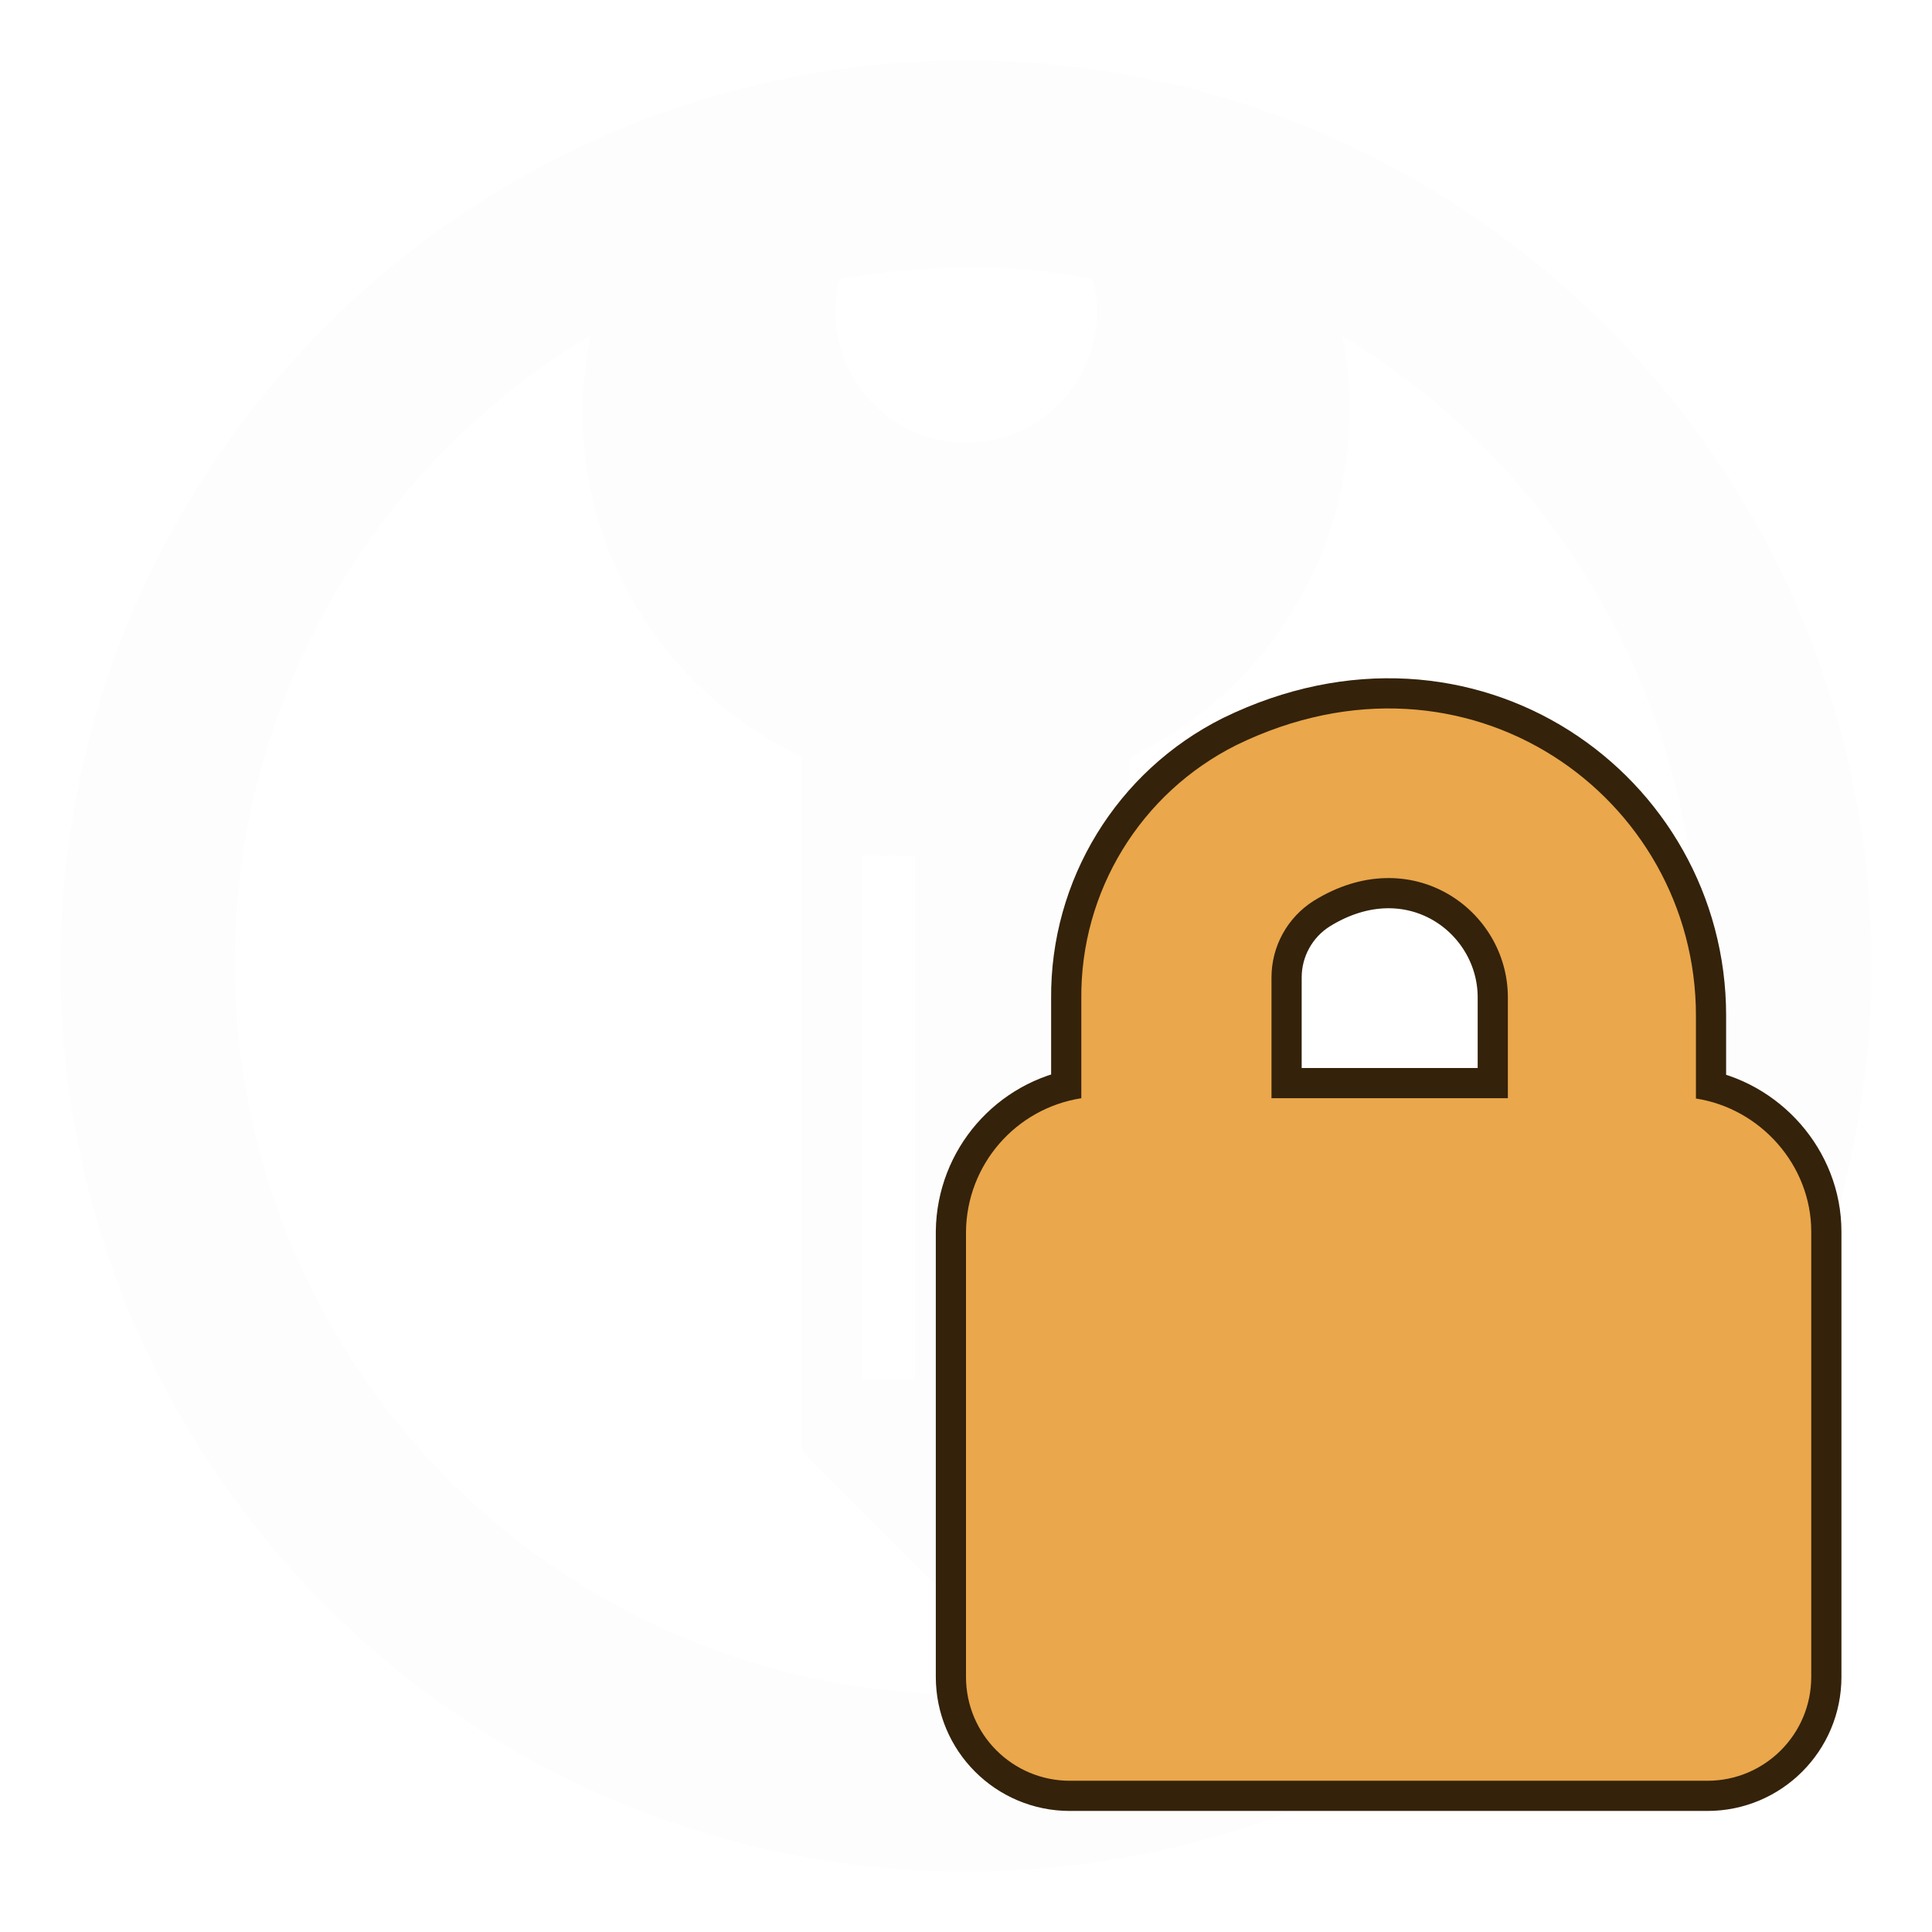
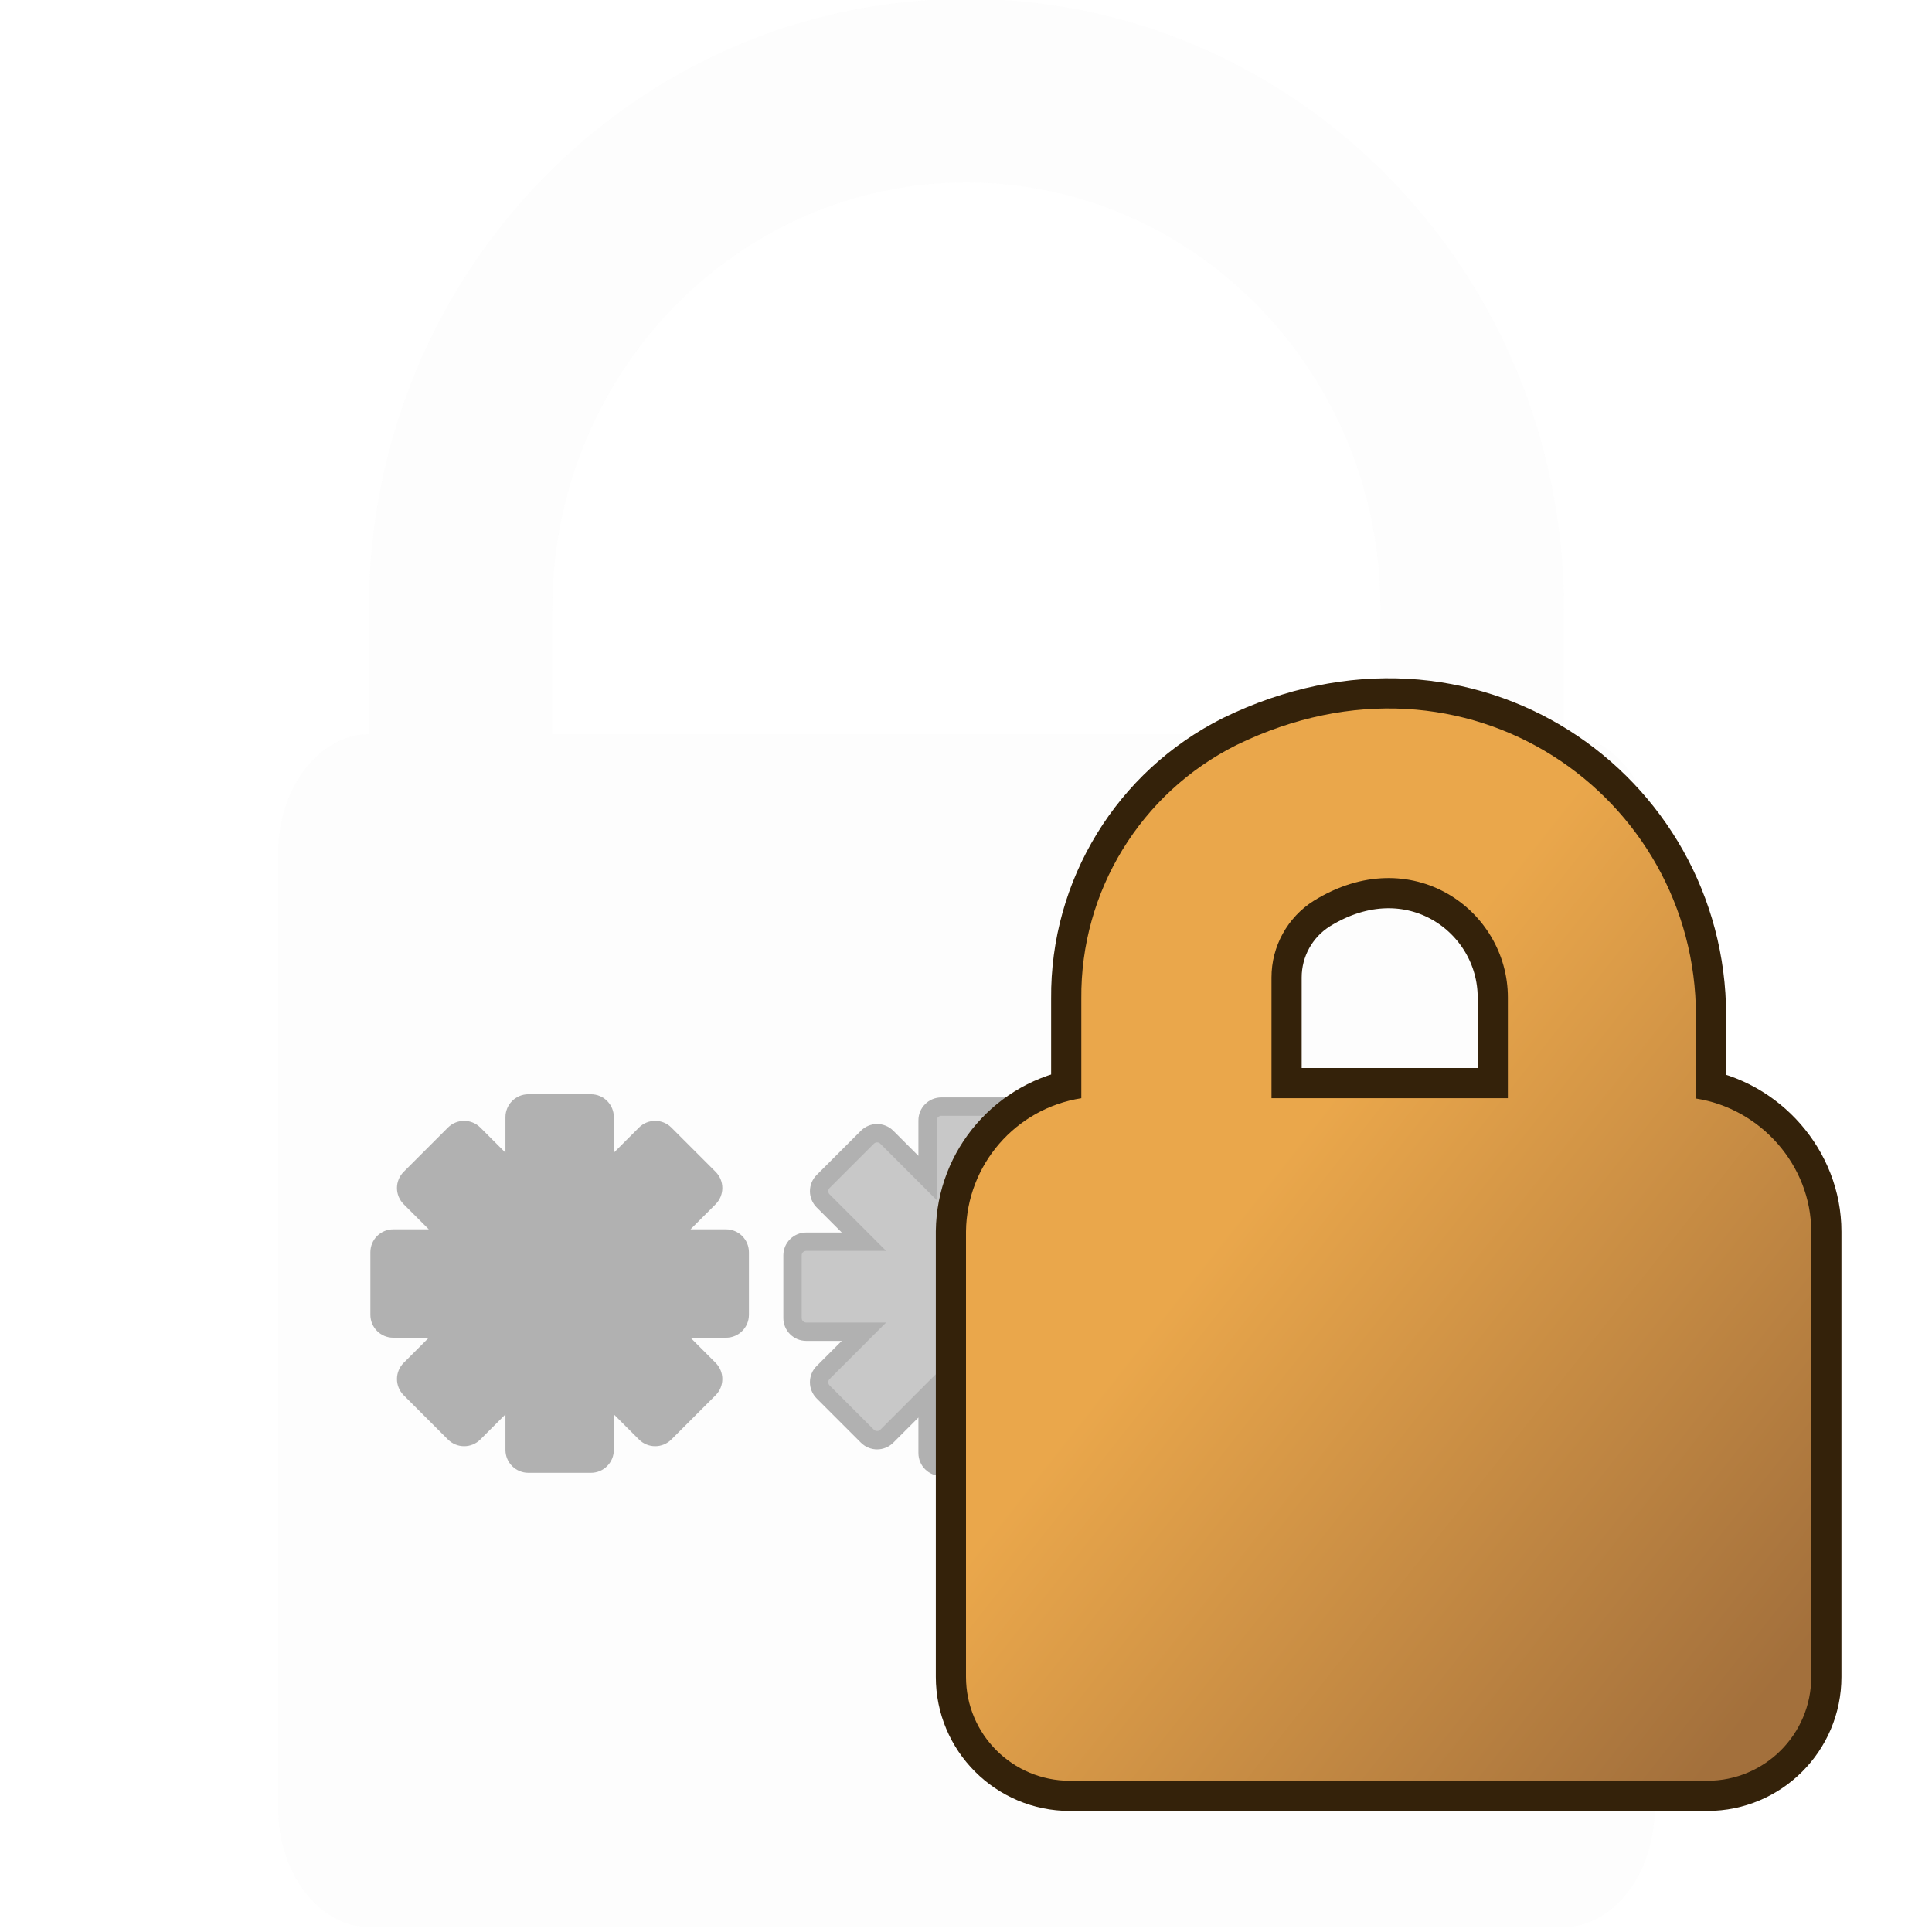
- <svg xmlns="http://www.w3.org/2000/svg" height="64" width="64" viewBox="0 0 64 64" xml:space="preserve">
-   <path d="M32 2C15.46 2 2 15.46 2 32s13.46 30 30 30 30-13.46 30-30S48.54 2 32 2Zm-4.2 7.25c1.38-.25 2.82-.38 4.2-.38a18.7 18.7 0 0 1 4.2.38 4.33 4.33 0 1 1-8.52.94c0-.32.06-.63.12-.94zm2.5 19.1v17.34h-1.74V28.34ZM32 56.13a24.23 24.23 0 0 1-12.45-45.01c-.13.85-.26 1.64-.26 2.49 0 5.04 2.95 9.43 7.27 11.46v23L32 53.52l5.44-5.44-.33-4.78 2.56-2.56-2.56-2.55 3.87-3.87-3.87-3.86.33-5.38a12.77 12.77 0 0 0 7.27-11.46c0-.85-.06-1.64-.26-2.5a24.45 24.45 0 0 1 11.8 20.78A24.23 24.23 0 0 1 32 56.14z" style="display:inline;opacity:.5;fill:#fcfcfc;stroke-width:.493" />
-   <g style="display:inline;stroke-width:1;stroke:#34220a;stroke-opacity:1">
-     <g style="display:inline;stroke:#34220a;stroke-width:1;stroke-opacity:1" stroke="#0c0c0c" stroke-opacity=".8">
-       <path d="M56.18 36.38v-2.74c0-7.24-7.55-12.7-15.22-8.96a9.3 9.3 0 0 0-5.14 8.4v3.3A4.52 4.52 0 0 0 32 40.79v14.76c0 1.9 1.54 3.44 3.44 3.44h21.12c1.9 0 3.44-1.54 3.44-3.44V40.8c0-2.2-1.68-4.08-3.82-4.41zm-6.23 0h-7.83v-4a3 3 0 0 1 1.4-2.54c3.23-2 6.43.3 6.43 3.2v3.34z" display="inline" fill="#eaa74b" stroke="none" style="display:inline;stroke:#34220a;stroke-width:2;stroke-linecap:round;stroke-linejoin:round;stroke-dasharray:none;stroke-opacity:1;paint-order:stroke fill markers" />
-     </g>
+ <svg xmlns="http://www.w3.org/2000/svg" xmlns:xlink="http://www.w3.org/1999/xlink" height="64" width="64" viewBox="0 0 64 64">
+   <defs>
+     <linearGradient id="lock-grad">
+       <stop style="stop-color:#eaa74b;stop-opacity:1" offset="0" />
+       <stop style="stop-color:#a3703c;stop-opacity:1" offset="1" />
+     </linearGradient>
+     <linearGradient xlink:href="#lock-grad" id="lock-fill" x1="39.43" y1="42.25" x2="57.97" y2="56.88" gradientUnits="userSpaceOnUse" />
+   </defs>
+   <g transform="scale(0.304) translate(0 0)" opacity="0.7">
+     <path style="fill:none;stroke:#fcfcfc;stroke-width:20;stroke-miterlimit:4" d="M 105.308,9.883 A 55.117,56.435 0 0 0 50.192,66.318 a 55.117,56.435 0 0 0 5.08e-4,0.262 V 140.117 H 160.424 V 66.643 A 55.117,56.435 0 0 0 160.425,66.318 55.117,56.435 0 0 0 105.308,9.883 Z" />
+     <rect style="fill:#fcfcfc;fill-opacity:1;fill-rule:evenodd" width="150" height="130" x="30.308" y="80" rx="10" ry="13" />
+     <path style="fill:#d0d0d0;fill-opacity:1;stroke:#909090;stroke-width:2;stroke-miterlimit:4" d="m 147.576,120.549 c -0.83,0 -1.498,0.668 -1.498,1.498 v 6.282 l -4.442,-4.442 c -0.587,-0.587 -1.533,-0.587 -2.12,0 l -4.819,4.819 c -0.587,0.587 -0.587,1.532 0,2.12 l 4.442,4.442 h -6.282 c -0.83,0 -1.498,0.668 -1.498,1.498 v 6.816 c 0,0.83 0.668,1.498 1.498,1.498 h 6.282 l -4.442,4.442 c -0.587,0.587 -0.587,1.533 0,2.12 l 4.819,4.819 c 0.587,0.587 1.532,0.587 2.12,0 l 4.442,-4.442 v 6.282 c 0,0.83 0.668,1.498 1.498,1.498 h 6.816 c 0.83,0 1.498,-0.668 1.498,-1.498 v -6.282 l 4.442,4.442 c 0.587,0.587 1.532,0.587 2.12,0 l 4.819,-4.819 c 0.587,-0.587 0.587,-1.533 0,-2.12 l -4.442,-4.442 h 6.282 c 0.83,0 1.498,-0.668 1.498,-1.498 v -6.816 c 0,-0.83 -0.668,-1.498 -1.498,-1.498 h -6.282 l 4.442,-4.442 c 0.587,-0.587 0.587,-1.532 0,-2.12 l -4.819,-4.819 c -0.587,-0.587 -1.533,-0.587 -2.12,0 l -4.442,4.442 v -6.282 c 0,-0.83 -0.668,-1.498 -1.498,-1.498 z" />
+     <path style="fill:#b0b0b0;fill-opacity:1;stroke:#909090;stroke-width:2;stroke-miterlimit:4" d="m 102.576,120.585 c -0.83,0 -1.498,0.668 -1.498,1.498 v 6.282 l -4.442,-4.442 c -0.587,-0.587 -1.533,-0.587 -2.12,0 l -4.819,4.819 c -0.587,0.587 -0.587,1.532 0,2.12 l 4.442,4.442 h -6.282 c -0.83,0 -1.498,0.668 -1.498,1.498 v 6.816 c 0,0.83 0.668,1.498 1.498,1.498 h 6.282 l -4.442,4.442 c -0.587,0.587 -0.587,1.533 0,2.12 l 4.819,4.819 c 0.587,0.587 1.533,0.587 2.12,0 l 4.442,-4.442 v 6.282 c 0,0.83 0.668,1.498 1.498,1.498 h 6.816 c 0.83,0 1.498,-0.668 1.498,-1.498 v -6.282 l 4.442,4.442 c 0.587,0.587 1.532,0.587 2.12,0 l 4.819,-4.819 c 0.587,-0.587 0.587,-1.533 0,-2.12 l -4.442,-4.442 h 6.282 c 0.83,0 1.498,-0.668 1.498,-1.498 v -6.816 c 0,-0.83 -0.668,-1.498 -1.498,-1.498 h -6.282 l 4.442,-4.442 c 0.587,-0.587 0.587,-1.532 0,-2.12 l -4.819,-4.819 c -0.587,-0.587 -1.533,-0.587 -2.12,0 l -4.442,4.442 v -6.282 c 0,-0.83 -0.668,-1.498 -1.498,-1.498 z" />
+     <path style="fill:#909090;fill-opacity:1;stroke:#909090;stroke-width:2;stroke-miterlimit:4" d="m 57.576,120.239 c -0.83,0 -1.498,0.668 -1.498,1.498 v 6.282 l -4.442,-4.442 c -0.587,-0.587 -1.533,-0.587 -2.12,0 l -4.819,4.819 c -0.587,0.587 -0.587,1.532 0,2.12 l 4.442,4.442 h -6.282 c -0.83,0 -1.498,0.668 -1.498,1.498 v 6.816 c 0,0.83 0.668,1.498 1.498,1.498 h 6.282 l -4.442,4.442 c -0.587,0.587 -0.587,1.533 0,2.12 l 4.819,4.819 c 0.587,0.587 1.533,0.587 2.12,0 l 4.442,-4.442 v 6.282 c 0,0.83 0.668,1.498 1.498,1.498 h 6.816 c 0.83,0 1.498,-0.668 1.498,-1.498 v -6.282 l 4.442,4.442 c 0.587,0.587 1.532,0.587 2.12,0 l 4.819,-4.819 c 0.587,-0.587 0.587,-1.533 0,-2.12 l -4.442,-4.442 h 6.282 c 0.83,0 1.498,-0.668 1.498,-1.498 v -6.816 c 0,-0.83 -0.668,-1.498 -1.498,-1.498 h -6.282 l 4.442,-4.442 c 0.587,-0.587 0.587,-1.532 0,-2.12 l -4.819,-4.819 c -0.587,-0.587 -1.533,-0.587 -2.12,0 l -4.442,4.442 v -6.282 c 0,-0.83 -0.668,-1.498 -1.498,-1.498 z" />
+   </g>
+   <g style="display:inline;stroke:#34220a;stroke-width:1;stroke-opacity:1">
+     <path d="M56.18 36.38v-2.74c0-7.24-7.55-12.7-15.22-8.96a9.3 9.3 0 0 0-5.14 8.4v3.3A4.52 4.52 0 0 0 32 40.79v14.76c0 1.9 1.54 3.44 3.44 3.44h21.12c1.9 0 3.44-1.54 3.44-3.44V40.8c0-2.2-1.68-4.08-3.82-4.41zm-6.23 0h-7.83v-4a3 3 0 0 1 1.4-2.54c3.23-2 6.43.3 6.43 3.2v3.34z" fill="#eaa74b" stroke="none" style="fill:url(#lock-fill);fill-opacity:1;stroke:#34220a;stroke-width:2;stroke-linecap:round;stroke-linejoin:round;paint-order:stroke fill markers" />
  </g>
</svg>
